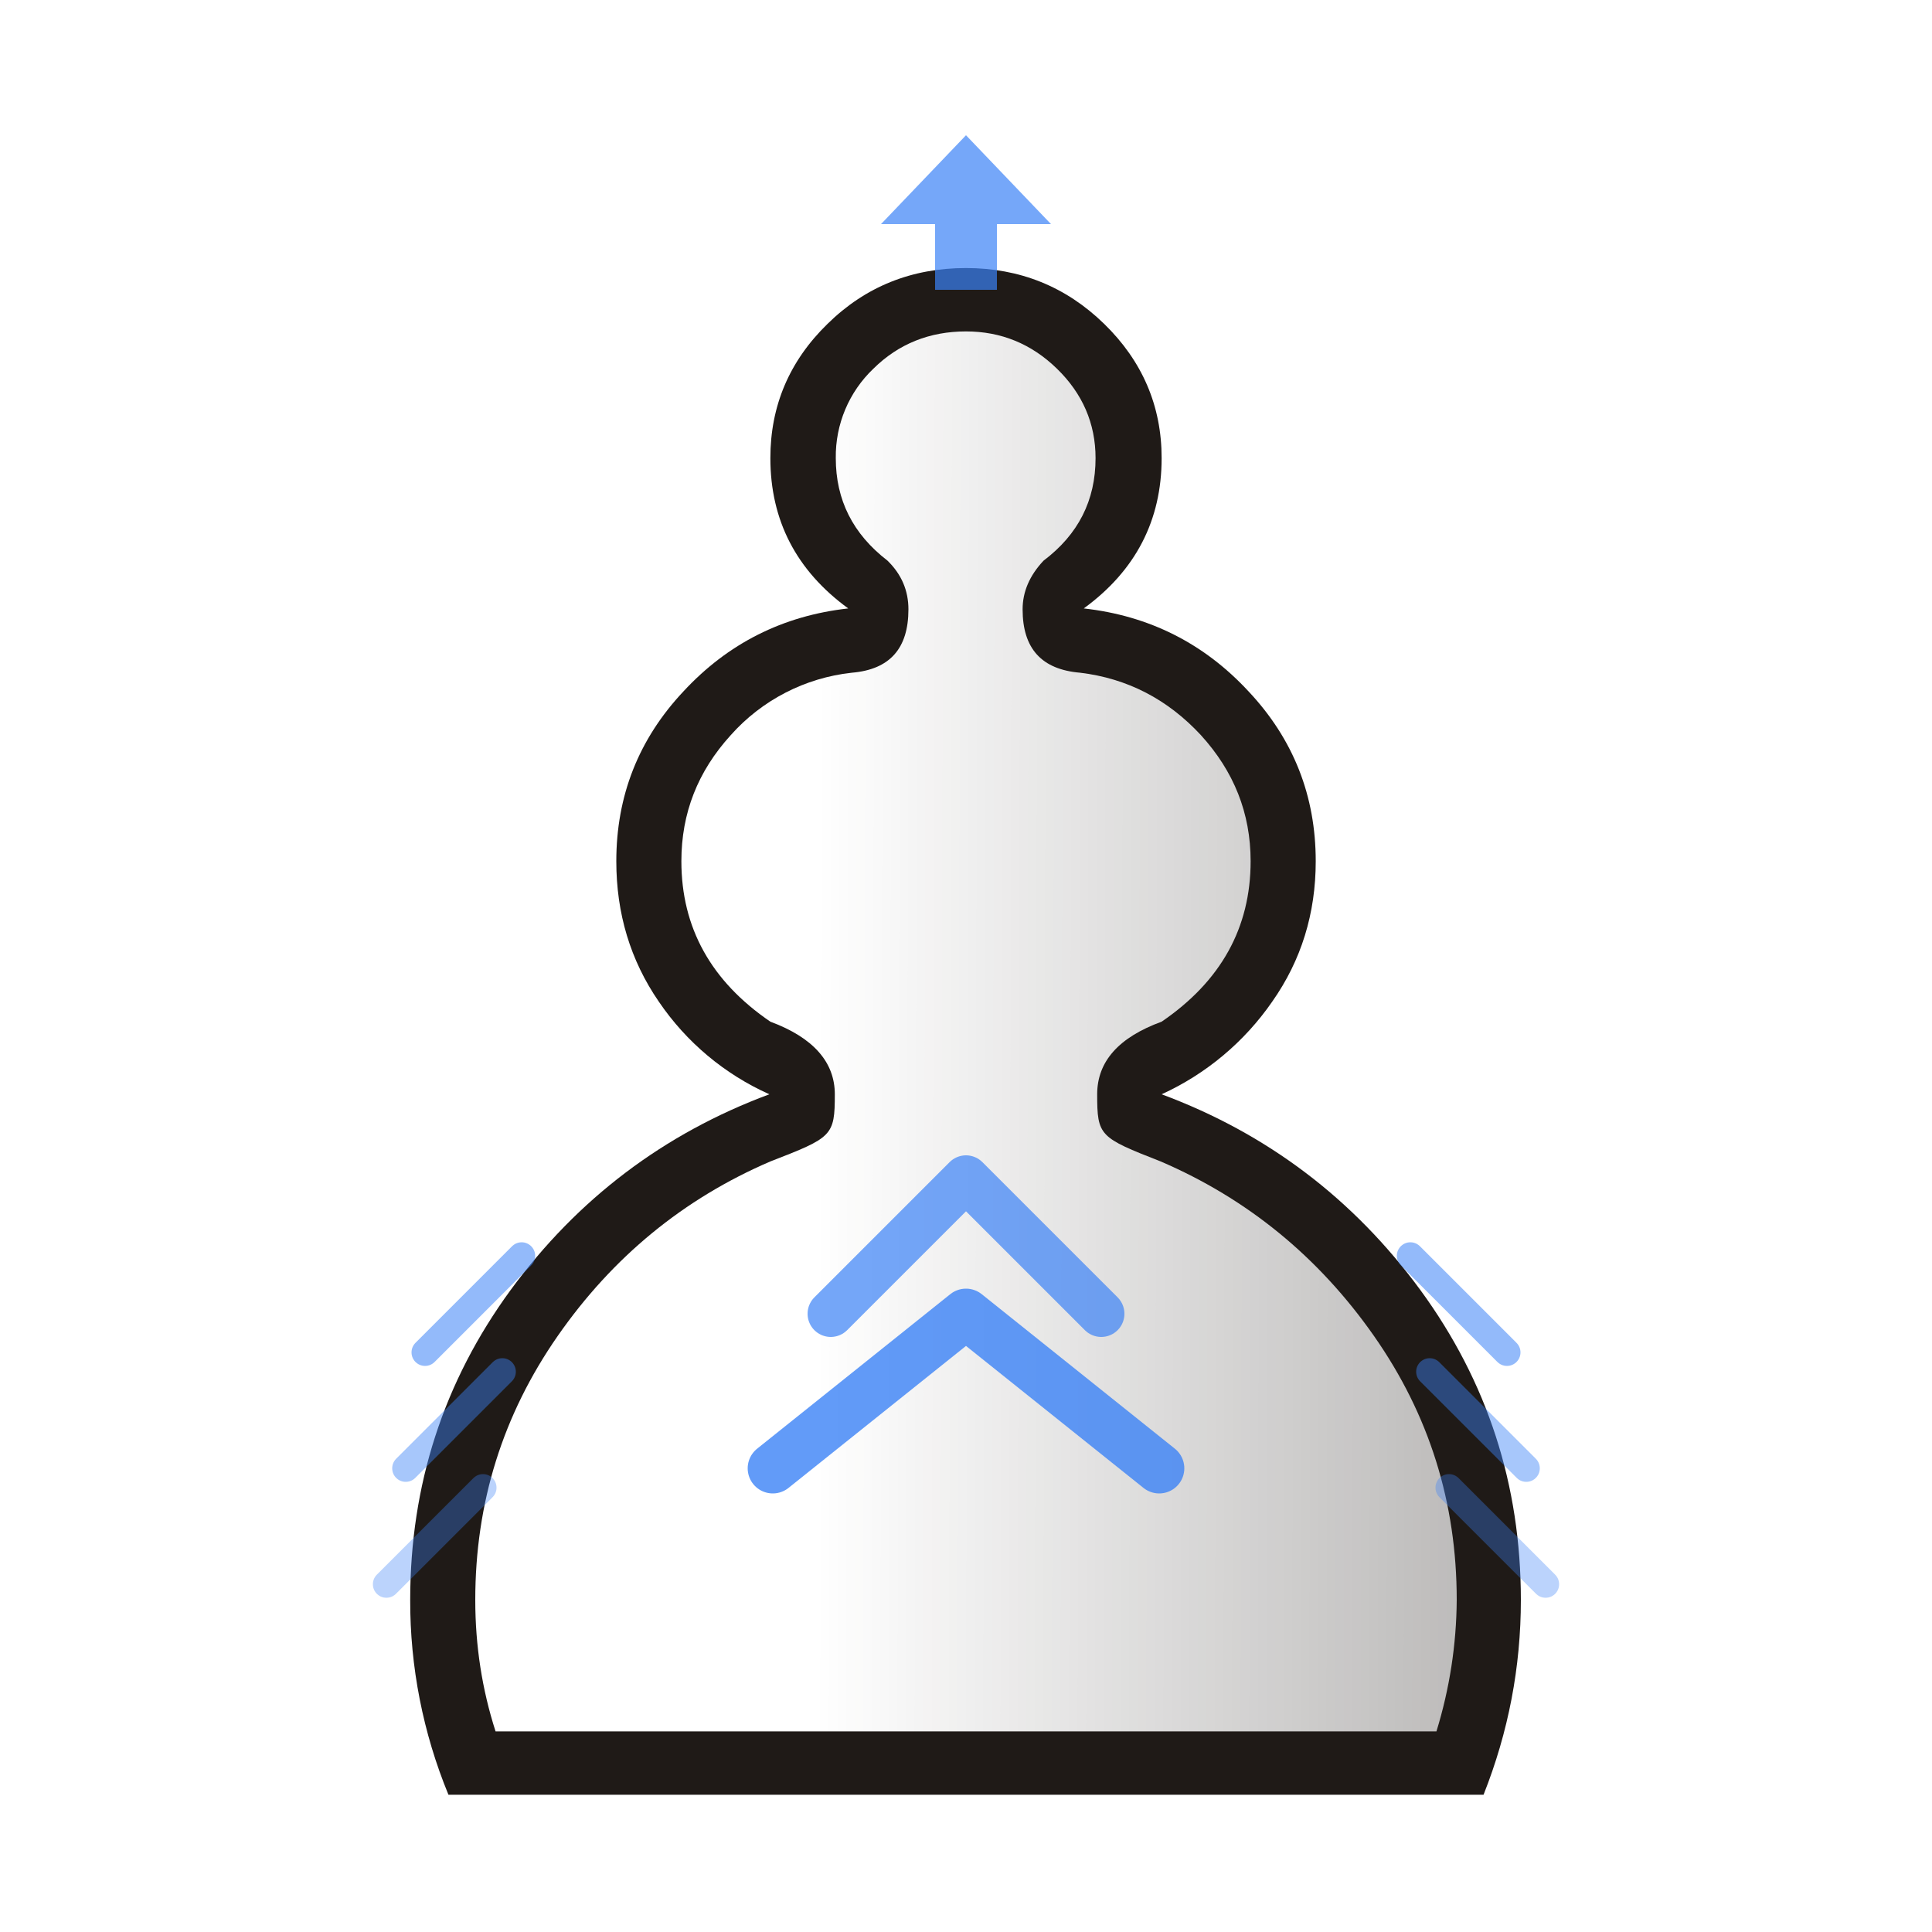
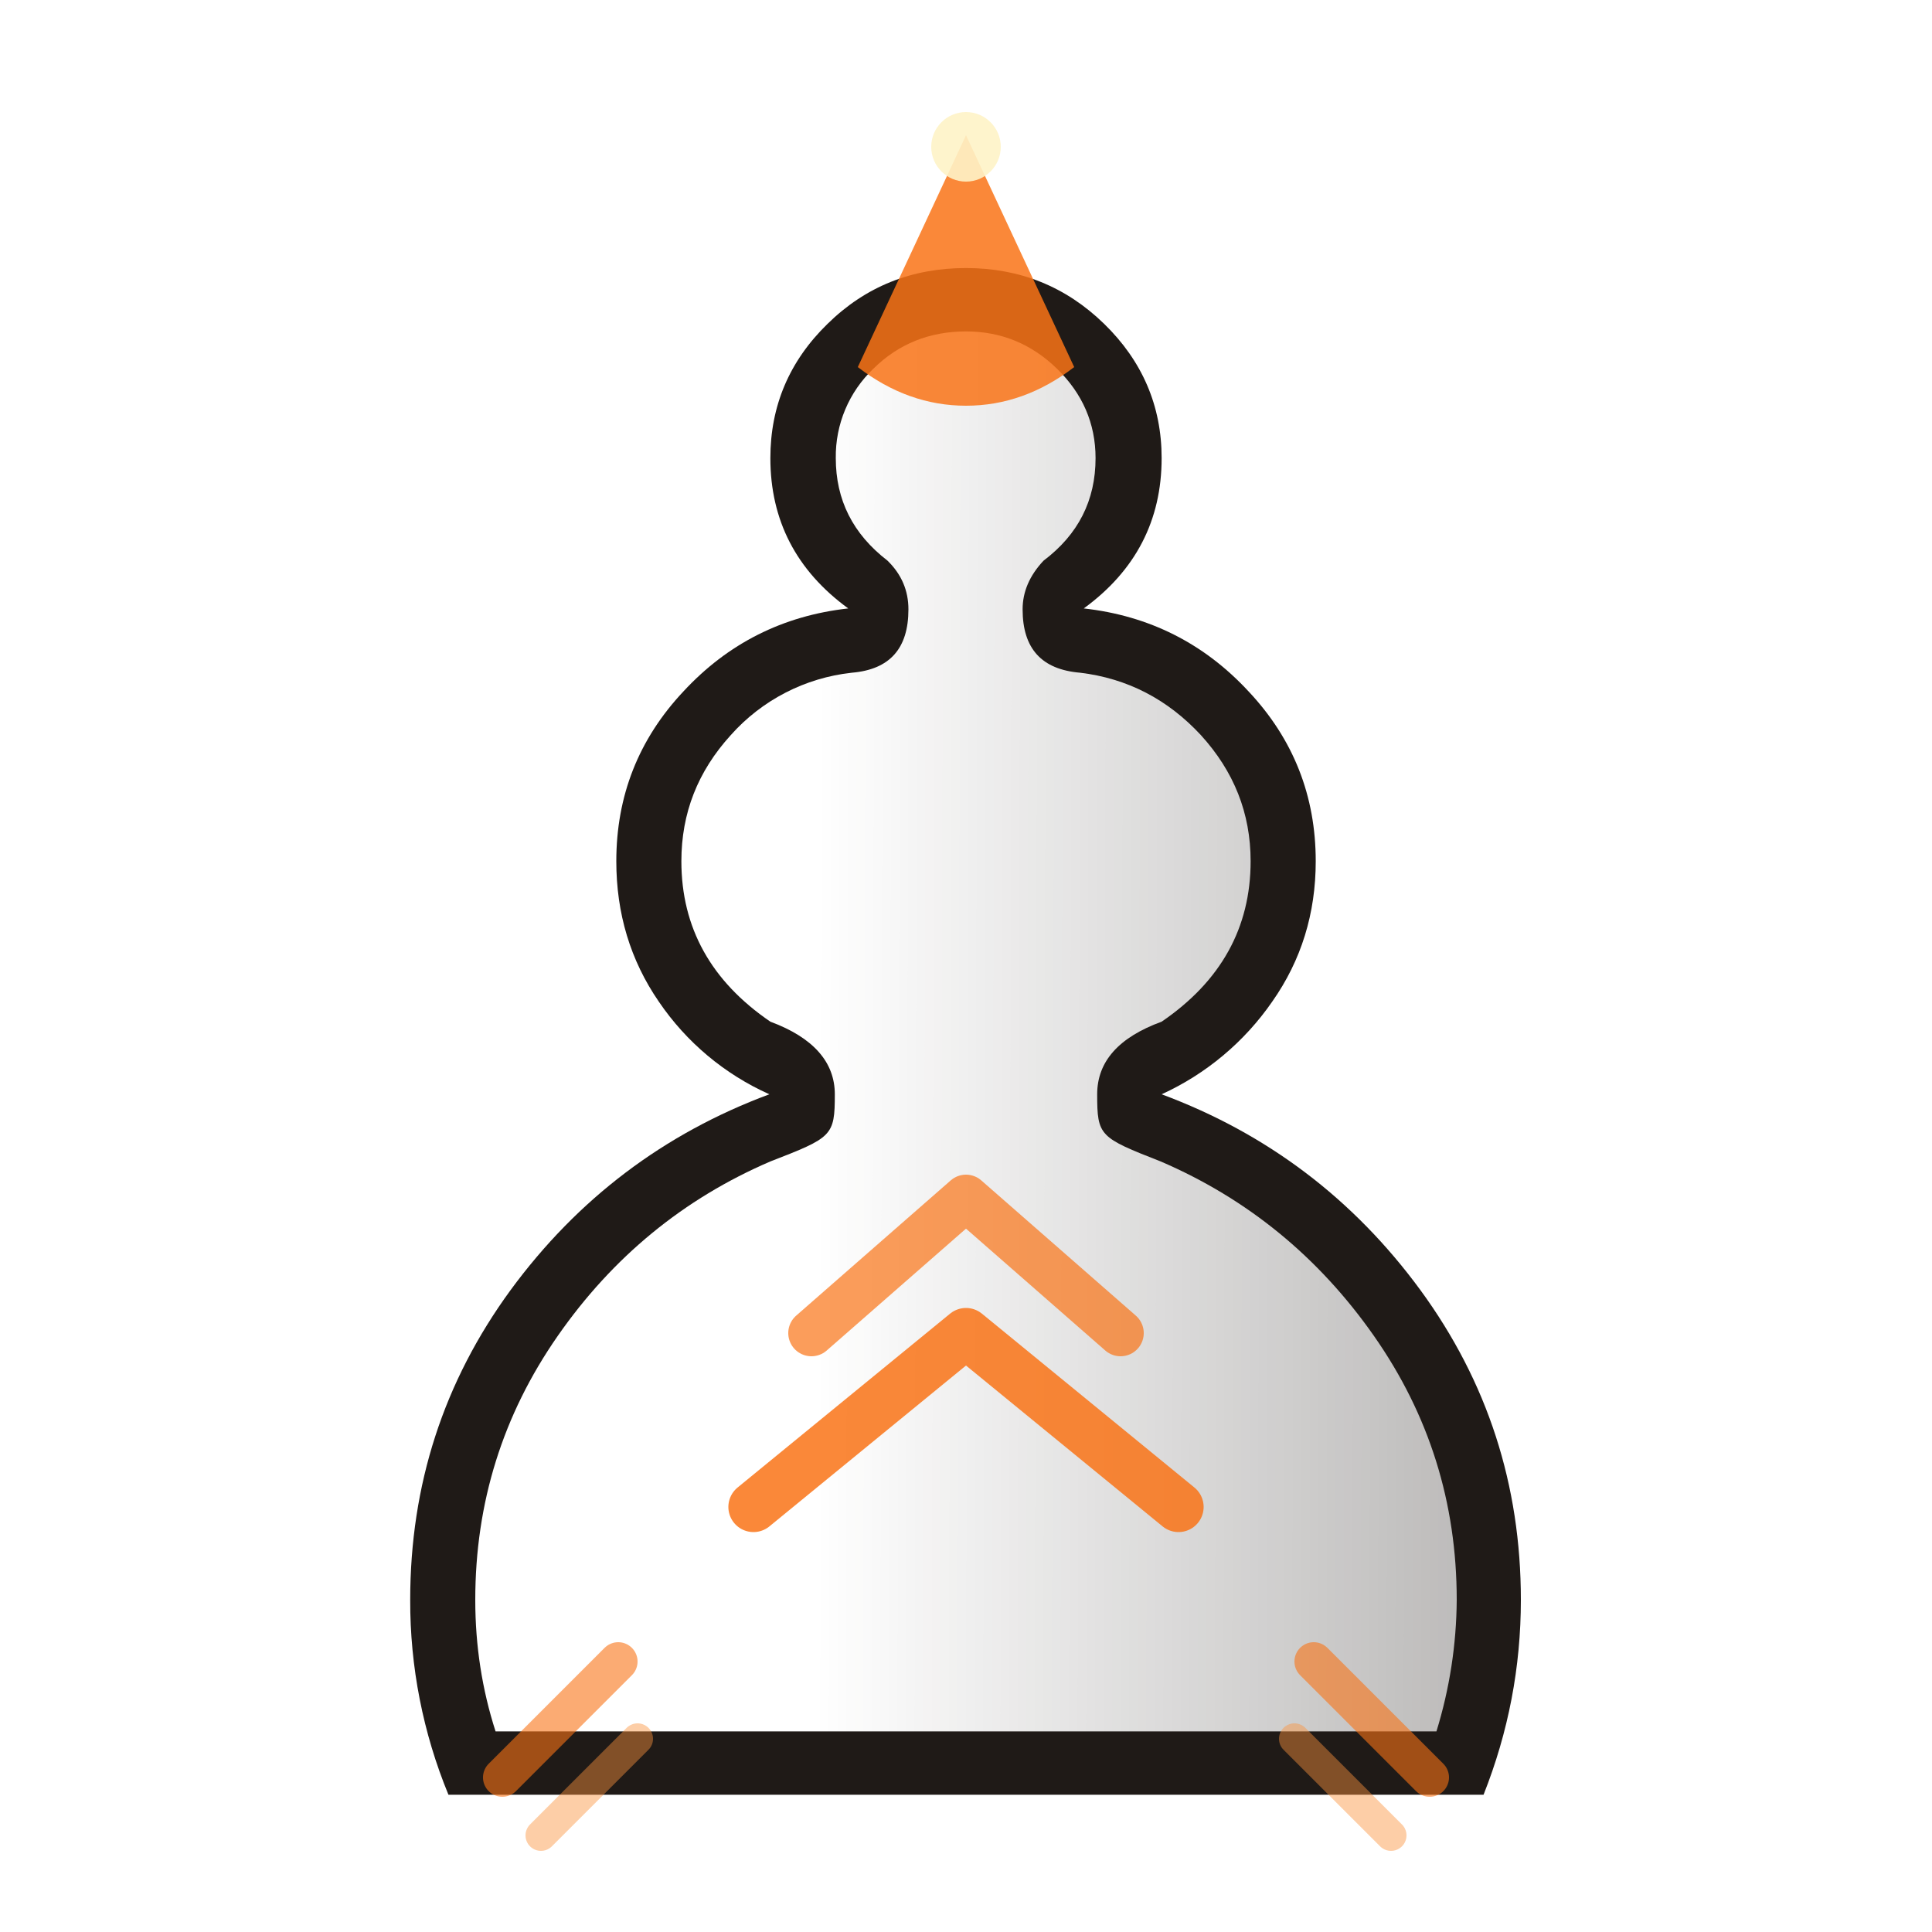
<svg xmlns="http://www.w3.org/2000/svg" viewBox="0 0 50 50" width="177.17" height="177.17">
  <defs>
-     <linearGradient id="wPC-a" gradientTransform="matrix(1 0 0 .97324 0 1.243)" gradientUnits="userSpaceOnUse" x1="21.13" x2="77.764" y1="37.346" y2="37.469">
+     <linearGradient id="wPT-a" gradientTransform="matrix(1 0 0 .97324 0 1.243)" gradientUnits="userSpaceOnUse" x1="21.13" x2="77.764" y1="37.346" y2="37.469">
      <stop offset="0" stop-color="#fff" />
      <stop offset="1" stop-color="#fff" stop-opacity="0" />
    </linearGradient>
  </defs>
  <path d="M25 46.448H11.606a13.139 13.139 0 0 1-.99-5.043c0-2.975.863-5.644 2.598-8.018 1.736-2.365 3.971-4.054 6.697-5.067a6.824 6.824 0 0 1-2.861-2.398c-.737-1.071-1.1-2.283-1.1-3.634 0-1.69.575-3.156 1.735-4.392 1.151-1.244 2.574-1.961 4.267-2.15-1.346-.981-2.015-2.283-2.015-3.89 0-1.351.491-2.513 1.482-3.477.982-.964 2.176-1.442 3.581-1.442 1.389 0 2.582.478 3.573 1.442.99.964 1.49 2.126 1.49 3.477 0 1.607-.669 2.909-2.015 3.89 1.693.189 3.116.906 4.267 2.15 1.16 1.236 1.736 2.703 1.736 4.392 0 1.351-.373 2.563-1.126 3.634a7.036 7.036 0 0 1-2.862 2.398c2.726 1.013 4.962 2.702 6.697 5.067 1.736 2.374 2.6 5.043 2.6 8.018 0 1.739-.322 3.42-.966 5.043z" fill="#1f1a17" />
-   <path d="M25 44.808h12.175a11.79 11.79 0 0 0 .525-3.403c0-2.513-.711-4.787-2.142-6.831-1.43-2.044-3.277-3.552-5.52-4.516-1.584-.62-1.643-.659-1.643-1.738 0-.849.559-1.475 1.668-1.879 1.533-1.046 2.303-2.43 2.303-4.153 0-1.244-.432-2.324-1.287-3.263-.864-.931-1.905-1.467-3.124-1.615-1-.083-1.49-.626-1.49-1.64 0-.453.178-.873.542-1.26.897-.676 1.346-1.558 1.346-2.654 0-.898-.339-1.673-1-2.315-.66-.643-1.447-.964-2.353-.964-.94 0-1.744.32-2.396.964a3.136 3.136 0 0 0-.974 2.315c0 1.08.44 1.961 1.338 2.653.364.355.542.775.542 1.261 0 1.014-.483 1.557-1.465 1.64a4.9 4.9 0 0 0-3.133 1.615c-.855.94-1.278 2.019-1.278 3.263 0 1.722.77 3.107 2.303 4.153 1.11.412 1.668 1.046 1.668 1.879 0 1.08-.068 1.118-1.668 1.738-2.244.964-4.081 2.472-5.503 4.516-1.423 2.044-2.134 4.318-2.134 6.831 0 1.195.178 2.324.525 3.403z" fill="url(#wPC-a)" />
-   <path d="M20 38 L25 34 L30 38" fill="none" stroke="#3b82f6" stroke-width="1.3" stroke-linecap="round" stroke-linejoin="round" opacity="0.8" />
-   <path d="M21.5 34 L25 30.5 L28.5 34" fill="none" stroke="#3b82f6" stroke-width="1.2" stroke-linecap="round" stroke-linejoin="round" opacity="0.7" />
-   <line x1="11" y1="35" x2="13.5" y2="32.5" stroke="#3b82f6" stroke-width="0.7" stroke-linecap="round" opacity="0.55" />
-   <line x1="10.5" y1="38" x2="13" y2="35.5" stroke="#3b82f6" stroke-width="0.7" stroke-linecap="round" opacity="0.45" />
-   <line x1="10" y1="41" x2="12.5" y2="38.5" stroke="#3b82f6" stroke-width="0.7" stroke-linecap="round" opacity="0.35" />
-   <line x1="39" y1="35" x2="36.5" y2="32.5" stroke="#3b82f6" stroke-width="0.7" stroke-linecap="round" opacity="0.55" />
-   <line x1="39.5" y1="38" x2="37" y2="35.5" stroke="#3b82f6" stroke-width="0.7" stroke-linecap="round" opacity="0.45" />
-   <line x1="40" y1="41" x2="37.5" y2="38.5" stroke="#3b82f6" stroke-width="0.7" stroke-linecap="round" opacity="0.35" />
-   <path d="M25 3.5 L27.2 5.8 L25.8 5.8 L25.8 7.5 L24.2 7.5 L24.2 5.8 L22.8 5.8 Z" fill="#3b82f6" opacity="0.7" />
+   <path d="M25 44.808h12.175a11.79 11.79 0 0 0 .525-3.403c0-2.513-.711-4.787-2.142-6.831-1.43-2.044-3.277-3.552-5.52-4.516-1.584-.62-1.643-.659-1.643-1.738 0-.849.559-1.475 1.668-1.879 1.533-1.046 2.303-2.43 2.303-4.153 0-1.244-.432-2.324-1.287-3.263-.864-.931-1.905-1.467-3.124-1.615-1-.083-1.49-.626-1.49-1.64 0-.453.178-.873.542-1.26.897-.676 1.346-1.558 1.346-2.654 0-.898-.339-1.673-1-2.315-.66-.643-1.447-.964-2.353-.964-.94 0-1.744.32-2.396.964a3.136 3.136 0 0 0-.974 2.315c0 1.08.44 1.961 1.338 2.653.364.355.542.775.542 1.261 0 1.014-.483 1.557-1.465 1.64a4.9 4.9 0 0 0-3.133 1.615c-.855.94-1.278 2.019-1.278 3.263 0 1.722.77 3.107 2.303 4.153 1.11.412 1.668 1.046 1.668 1.879 0 1.08-.068 1.118-1.668 1.738-2.244.964-4.081 2.472-5.503 4.516-1.423 2.044-2.134 4.318-2.134 6.831 0 1.195.178 2.324.525 3.403z" fill="url(#wPT-a)" />
+   <path d="M19.5 39 L25 34.5 L30.5 39" fill="none" stroke="#f97316" stroke-width="1.3" stroke-linecap="round" stroke-linejoin="round" opacity="0.85" />
+   <path d="M21 34.5 L25 31 L29 34.5" fill="none" stroke="#f97316" stroke-width="1.2" stroke-linecap="round" stroke-linejoin="round" opacity="0.7" />
+   <line x1="16" y1="43" x2="13" y2="46" stroke="#f97316" stroke-width="1" stroke-linecap="round" opacity="0.6" />
+   <line x1="16.5" y1="45" x2="14" y2="47.5" stroke="#fb923c" stroke-width="0.8" stroke-linecap="round" opacity="0.45" />
+   <line x1="34" y1="43" x2="37" y2="46" stroke="#f97316" stroke-width="1" stroke-linecap="round" opacity="0.6" />
+   <line x1="33.5" y1="45" x2="36" y2="47.5" stroke="#fb923c" stroke-width="0.8" stroke-linecap="round" opacity="0.45" />
+   <path d="M22.2 9.5 L25 3.5 L27.8 9.5 Q26.5 10.5 25 10.5 Q23.5 10.5 22.2 9.5 Z" fill="#f97316" opacity="0.85" />
+   <circle cx="25" cy="3.8" r="0.9" fill="#fef3c7" opacity="0.9" />
</svg>
